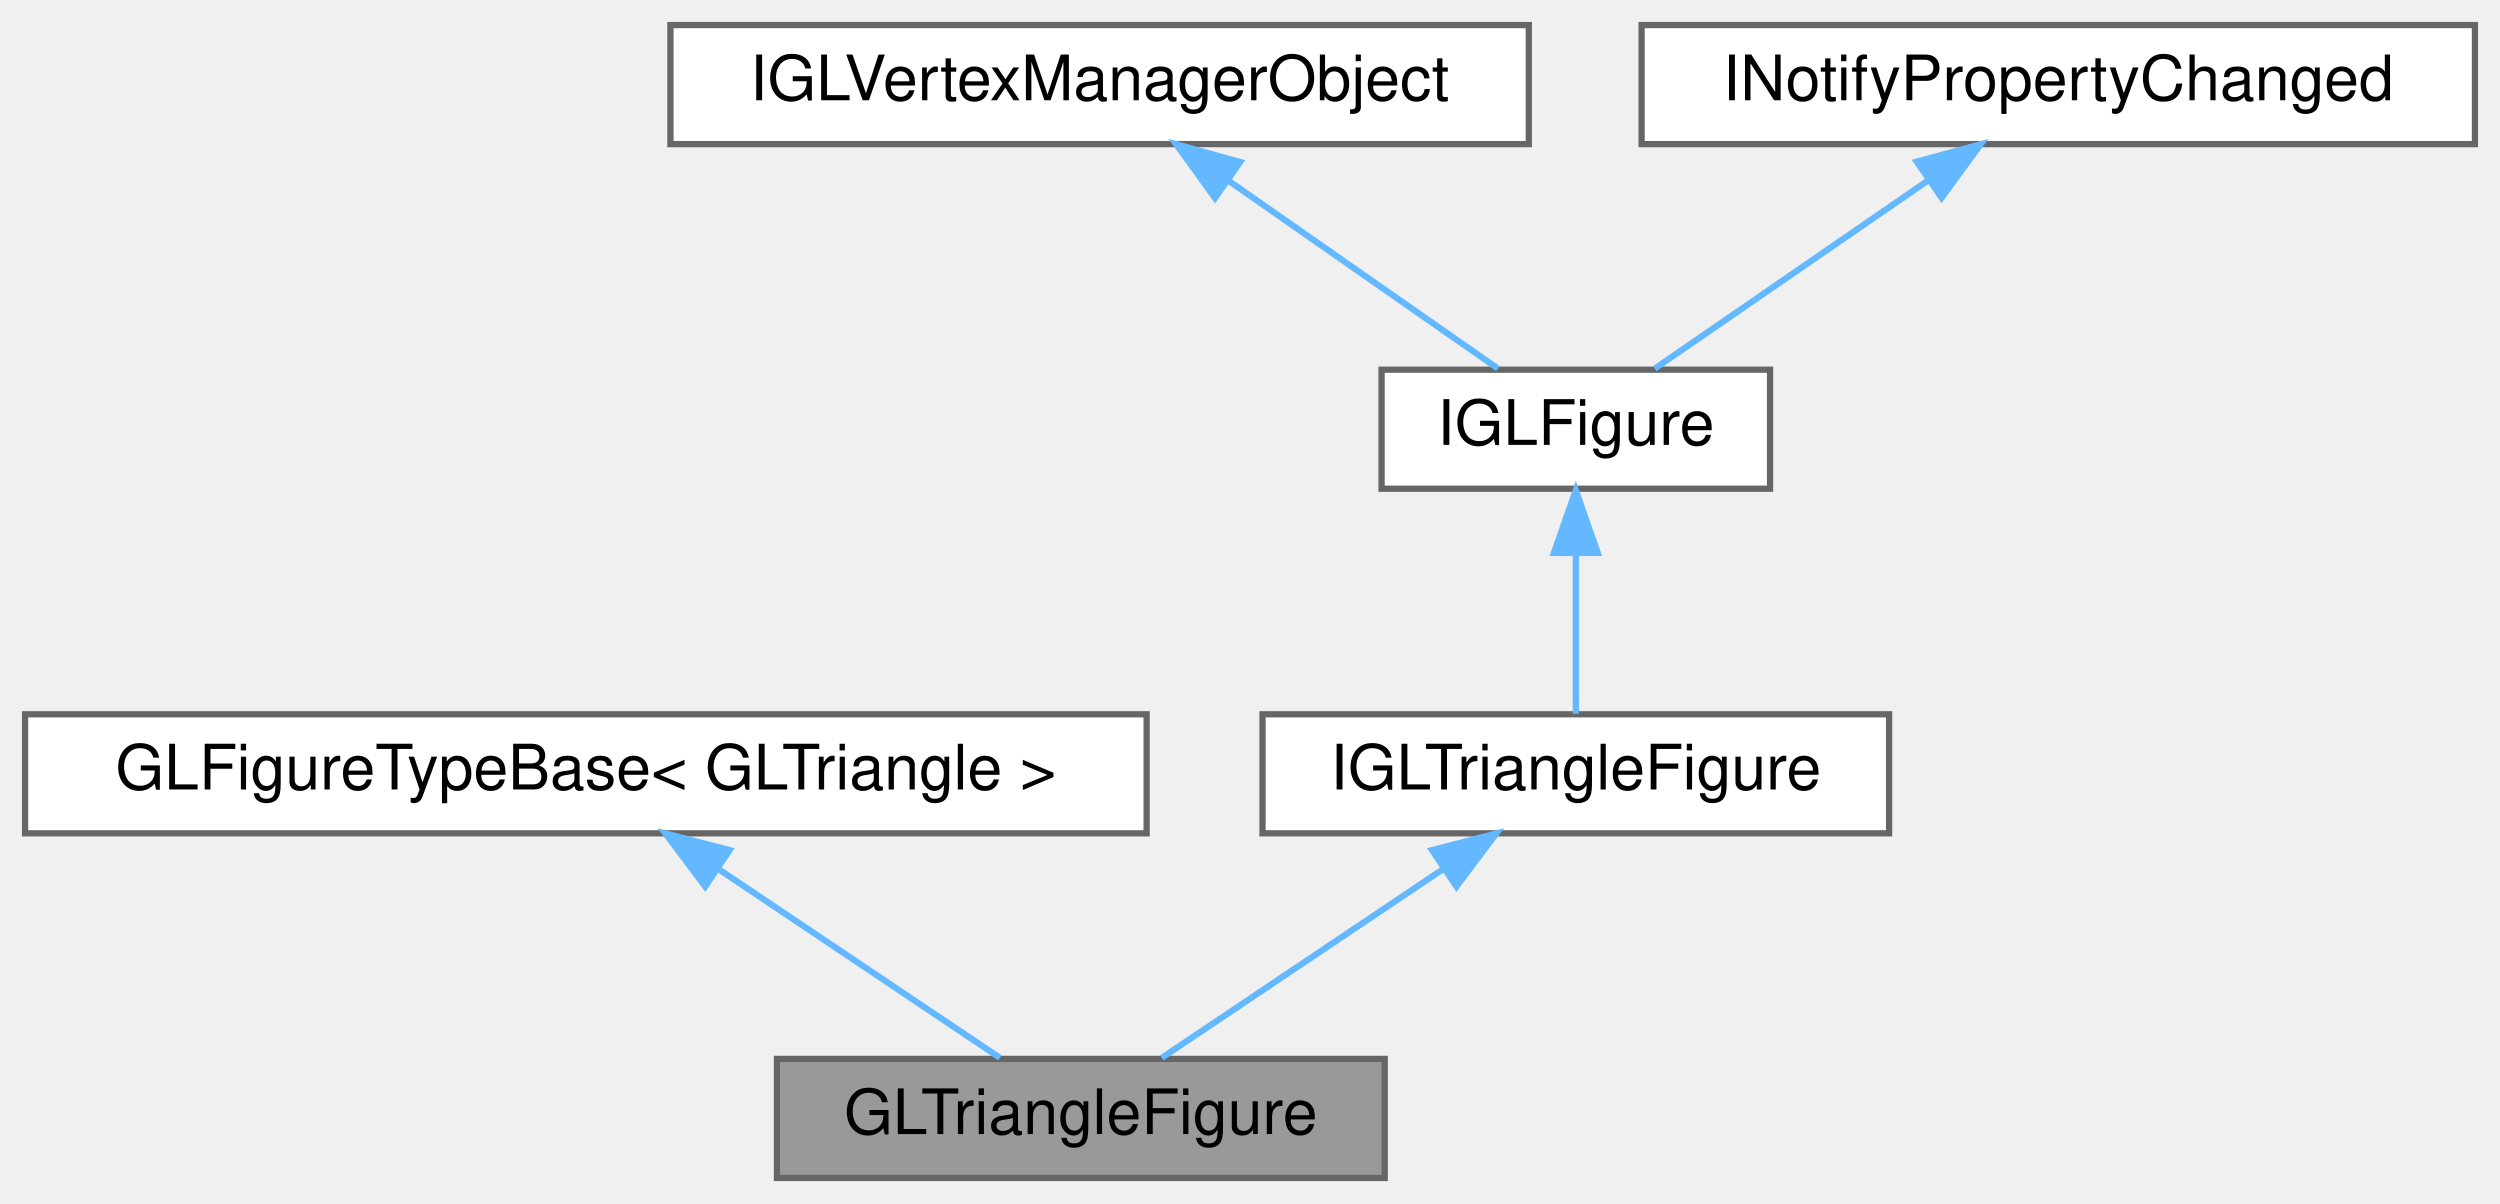
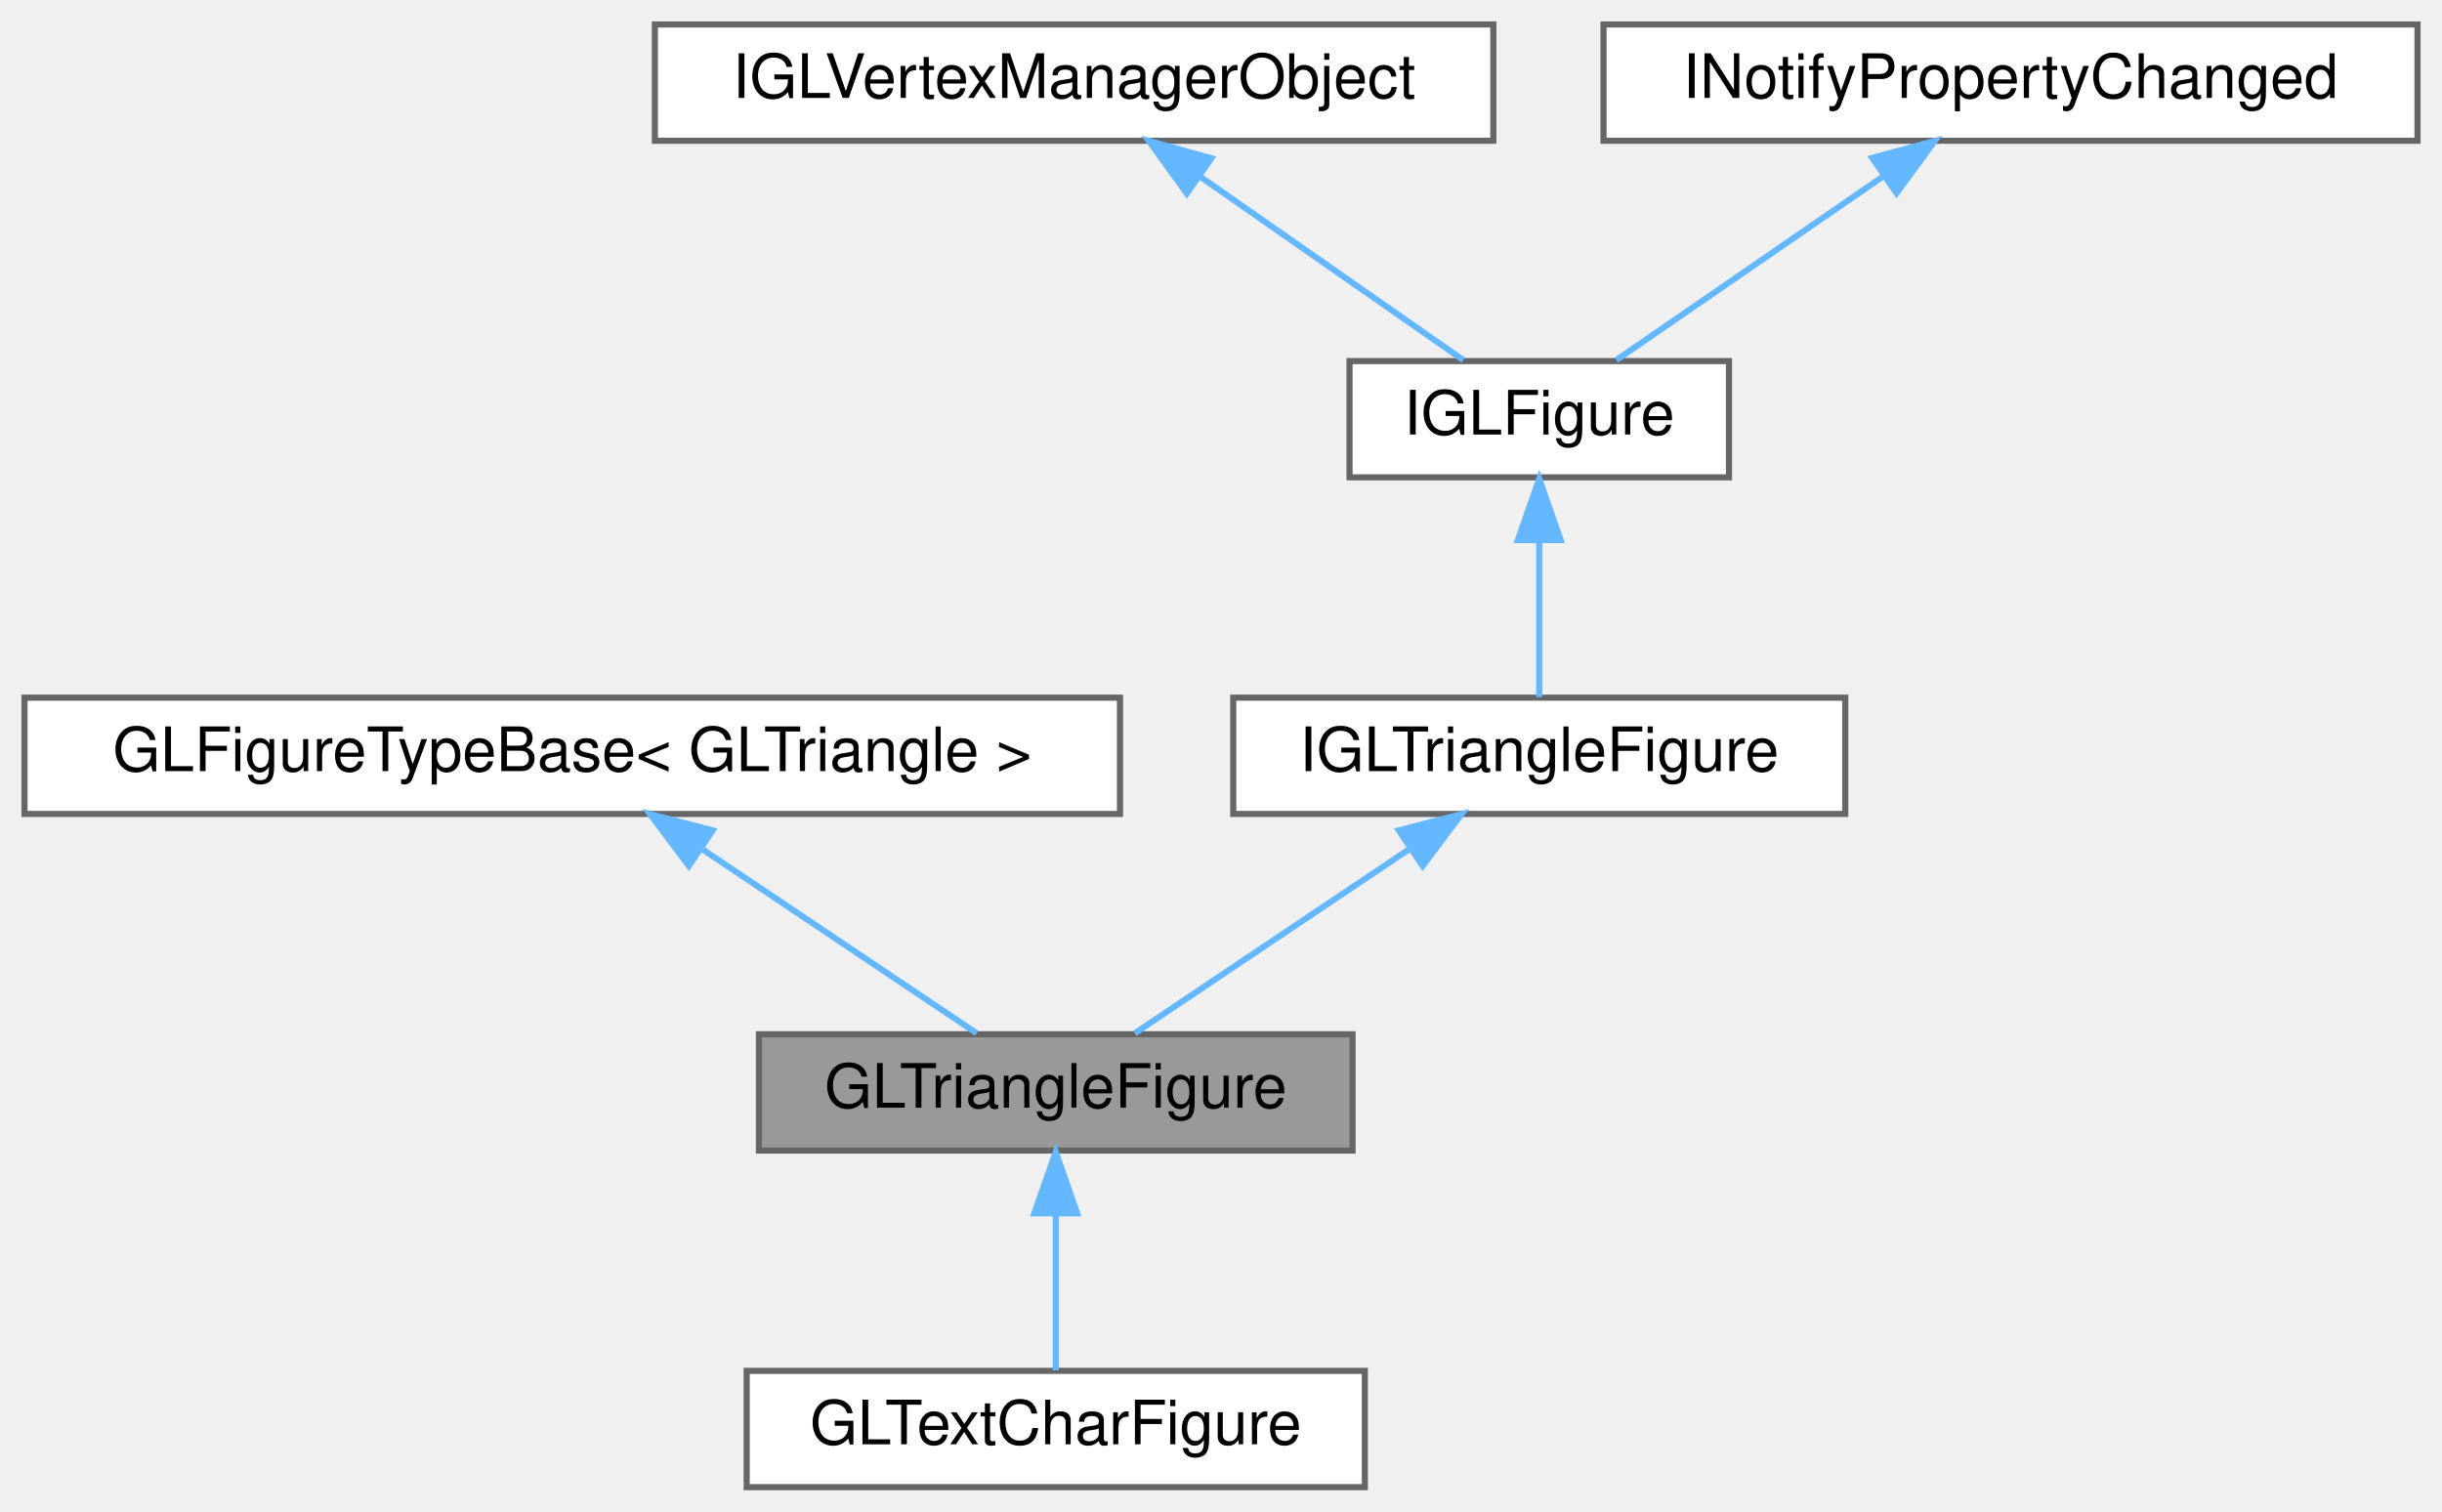
- <svg xmlns="http://www.w3.org/2000/svg" xmlns:xlink="http://www.w3.org/1999/xlink" width="399pt" height="192pt" viewBox="0.00 0.00 399.00 192.00">
-   <g id="graph0" class="graph" transform="scale(1 1) rotate(0) translate(4 188)">
+ <svg xmlns="http://www.w3.org/2000/svg" xmlns:xlink="http://www.w3.org/1999/xlink" width="399pt" height="247pt" viewBox="0.00 0.00 399.00 247.00">
+   <g id="graph0" class="graph" transform="scale(1 1) rotate(0) translate(4 243)">
    <g id="node1" class="node">
      <g id="a_node1">
        <a xlink:title="Specialization of typed figure within the GLTriangle primitive.">
-           <polygon fill="#999999" stroke="#666666" points="217,-19 120,-19 120,0 217,0 217,-19" />
-           <text text-anchor="middle" x="168.5" y="-7" font-family="Helvetica,sans-Serif" font-size="10.00">GLTriangleFigure</text>
+           <polygon fill="#999999" stroke="#666666" points="217,-74 120,-74 120,-55 217,-55 217,-74" />
+           <text text-anchor="middle" x="168.5" y="-62" font-family="Helvetica,sans-Serif" font-size="10.00">GLTriangleFigure</text>
        </a>
      </g>
+     </g>
+     <g id="node7" class="node">
+       <g id="a_node7">
+         <a xlink:href="class_search_a_thing_1_1_open_g_l_1_1_core_1_1_g_l_text_char_figure.html" target="_top" xlink:title="Triangles figure with texture mapped to represent a char.">
+           <polygon fill="white" stroke="#666666" points="219,-19 118,-19 118,0 219,0 219,-19" />
+           <text text-anchor="middle" x="168.5" y="-7" font-family="Helvetica,sans-Serif" font-size="10.00">GLTextCharFigure</text>
+         </a>
+       </g>
+     </g>
+     <g id="edge6" class="edge">
+       <path fill="none" stroke="#63b8ff" d="M168.5,-44.66C168.5,-35.93 168.5,-25.99 168.5,-19.09" />
+       <polygon fill="#63b8ff" stroke="#63b8ff" points="165,-44.75 168.5,-54.75 172,-44.75 165,-44.75" />
    </g>
    <g id="node2" class="node">
      <g id="a_node2">
        <a xlink:href="class_search_a_thing_1_1_open_g_l_1_1_core_1_1_g_l_figure_type_base.html" target="_top" xlink:title=" ">
-           <polygon fill="white" stroke="#666666" points="179,-74 0,-74 0,-55 179,-55 179,-74" />
-           <text text-anchor="middle" x="89.5" y="-62" font-family="Helvetica,sans-Serif" font-size="10.00">GLFigureTypeBase&lt; GLTriangle &gt;</text>
+           <polygon fill="white" stroke="#666666" points="179,-129 0,-129 0,-110 179,-110 179,-129" />
+           <text text-anchor="middle" x="89.5" y="-117" font-family="Helvetica,sans-Serif" font-size="10.00">GLFigureTypeBase&lt; GLTriangle &gt;</text>
        </a>
      </g>
    </g>
    <g id="edge1" class="edge">
-       <path fill="none" stroke="#63b8ff" d="M110.89,-49.15C125.17,-39.57 143.47,-27.29 155.58,-19.17" />
-       <polygon fill="#63b8ff" stroke="#63b8ff" points="108.55,-46.51 102.19,-54.98 112.45,-52.32 108.55,-46.51" />
+       <path fill="none" stroke="#63b8ff" d="M110.89,-104.15C125.17,-94.57 143.47,-82.29 155.58,-74.17" />
+       <polygon fill="#63b8ff" stroke="#63b8ff" points="108.55,-101.51 102.19,-109.98 112.45,-107.32 108.55,-101.51" />
    </g>
    <g id="node3" class="node">
      <g id="a_node3">
        <a xlink:href="interface_search_a_thing_1_1_open_g_l_1_1_core_1_1_i_g_l_triangle_figure.html" target="_top" xlink:title="Specialization of IGLFigure for the type GLTriangle.">
-           <polygon fill="white" stroke="#666666" points="297.5,-74 197.5,-74 197.5,-55 297.5,-55 297.5,-74" />
-           <text text-anchor="middle" x="247.5" y="-62" font-family="Helvetica,sans-Serif" font-size="10.00">IGLTriangleFigure</text>
+           <polygon fill="white" stroke="#666666" points="297.5,-129 197.5,-129 197.5,-110 297.5,-110 297.5,-129" />
+           <text text-anchor="middle" x="247.5" y="-117" font-family="Helvetica,sans-Serif" font-size="10.00">IGLTriangleFigure</text>
        </a>
      </g>
    </g>
    <g id="edge2" class="edge">
-       <path fill="none" stroke="#63b8ff" d="M226.11,-49.15C211.83,-39.57 193.53,-27.29 181.42,-19.17" />
-       <polygon fill="#63b8ff" stroke="#63b8ff" points="224.55,-52.32 234.81,-54.98 228.45,-46.51 224.55,-52.32" />
+       <path fill="none" stroke="#63b8ff" d="M226.11,-104.15C211.83,-94.57 193.53,-82.29 181.42,-74.17" />
+       <polygon fill="#63b8ff" stroke="#63b8ff" points="224.55,-107.32 234.81,-109.98 228.45,-101.51 224.55,-107.32" />
    </g>
    <g id="node4" class="node">
      <g id="a_node4">
        <a xlink:href="interface_search_a_thing_1_1_open_g_l_1_1_core_1_1_i_g_l_figure.html" target="_top" xlink:title="This is the direct child of a vertex manager.  A figure contains primitives and primitive contains ve...">
-           <polygon fill="white" stroke="#666666" points="278.5,-129 216.5,-129 216.5,-110 278.5,-110 278.5,-129" />
-           <text text-anchor="middle" x="247.5" y="-117" font-family="Helvetica,sans-Serif" font-size="10.00">IGLFigure</text>
+           <polygon fill="white" stroke="#666666" points="278.5,-184 216.5,-184 216.5,-165 278.5,-165 278.5,-184" />
+           <text text-anchor="middle" x="247.5" y="-172" font-family="Helvetica,sans-Serif" font-size="10.00">IGLFigure</text>
        </a>
      </g>
    </g>
    <g id="edge3" class="edge">
-       <path fill="none" stroke="#63b8ff" d="M247.5,-99.66C247.5,-90.93 247.5,-80.99 247.5,-74.09" />
-       <polygon fill="#63b8ff" stroke="#63b8ff" points="244,-99.75 247.5,-109.75 251,-99.75 244,-99.75" />
+       <path fill="none" stroke="#63b8ff" d="M247.5,-154.66C247.5,-145.93 247.5,-135.99 247.5,-129.09" />
+       <polygon fill="#63b8ff" stroke="#63b8ff" points="244,-154.75 247.5,-164.75 251,-154.75 244,-154.75" />
    </g>
    <g id="node5" class="node">
      <g id="a_node5">
        <a xlink:href="interface_search_a_thing_1_1_open_g_l_1_1_core_1_1_i_g_l_vertex_manager_object.html" target="_top" xlink:title="Interface for GL objects such as IGLFigure, IGLPrimitive and IGLVertex.  The purpose is to ensure tha...">
-           <polygon fill="white" stroke="#666666" points="240,-184 103,-184 103,-165 240,-165 240,-184" />
-           <text text-anchor="middle" x="171.5" y="-172" font-family="Helvetica,sans-Serif" font-size="10.00">IGLVertexManagerObject</text>
+           <polygon fill="white" stroke="#666666" points="240,-239 103,-239 103,-220 240,-220 240,-239" />
+           <text text-anchor="middle" x="171.5" y="-227" font-family="Helvetica,sans-Serif" font-size="10.00">IGLVertexManagerObject</text>
        </a>
      </g>
    </g>
    <g id="edge4" class="edge">
-       <path fill="none" stroke="#63b8ff" d="M192.08,-159.15C205.81,-149.57 223.43,-137.29 235.07,-129.17" />
-       <polygon fill="#63b8ff" stroke="#63b8ff" points="189.91,-156.39 183.71,-164.98 193.92,-162.14 189.91,-156.39" />
+       <path fill="none" stroke="#63b8ff" d="M192.08,-214.15C205.81,-204.57 223.43,-192.29 235.07,-184.17" />
+       <polygon fill="#63b8ff" stroke="#63b8ff" points="189.91,-211.39 183.71,-219.98 193.92,-217.14 189.91,-211.39" />
    </g>
    <g id="node6" class="node">
      <g id="a_node6">
        <a xlink:title=" ">
-           <polygon fill="white" stroke="#666666" points="391,-184 258,-184 258,-165 391,-165 391,-184" />
-           <text text-anchor="middle" x="324.5" y="-172" font-family="Helvetica,sans-Serif" font-size="10.00">INotifyPropertyChanged</text>
+           <polygon fill="white" stroke="#666666" points="391,-239 258,-239 258,-220 391,-220 391,-239" />
+           <text text-anchor="middle" x="324.5" y="-227" font-family="Helvetica,sans-Serif" font-size="10.00">INotifyPropertyChanged</text>
        </a>
      </g>
    </g>
    <g id="edge5" class="edge">
-       <path fill="none" stroke="#63b8ff" d="M303.65,-159.15C289.74,-149.57 271.89,-137.29 260.1,-129.17" />
-       <polygon fill="#63b8ff" stroke="#63b8ff" points="301.91,-162.2 312.13,-164.98 305.88,-156.43 301.91,-162.2" />
+       <path fill="none" stroke="#63b8ff" d="M303.65,-214.15C289.74,-204.57 271.89,-192.29 260.1,-184.17" />
+       <polygon fill="#63b8ff" stroke="#63b8ff" points="301.91,-217.2 312.13,-219.98 305.88,-211.43 301.91,-217.2" />
    </g>
  </g>
</svg>
